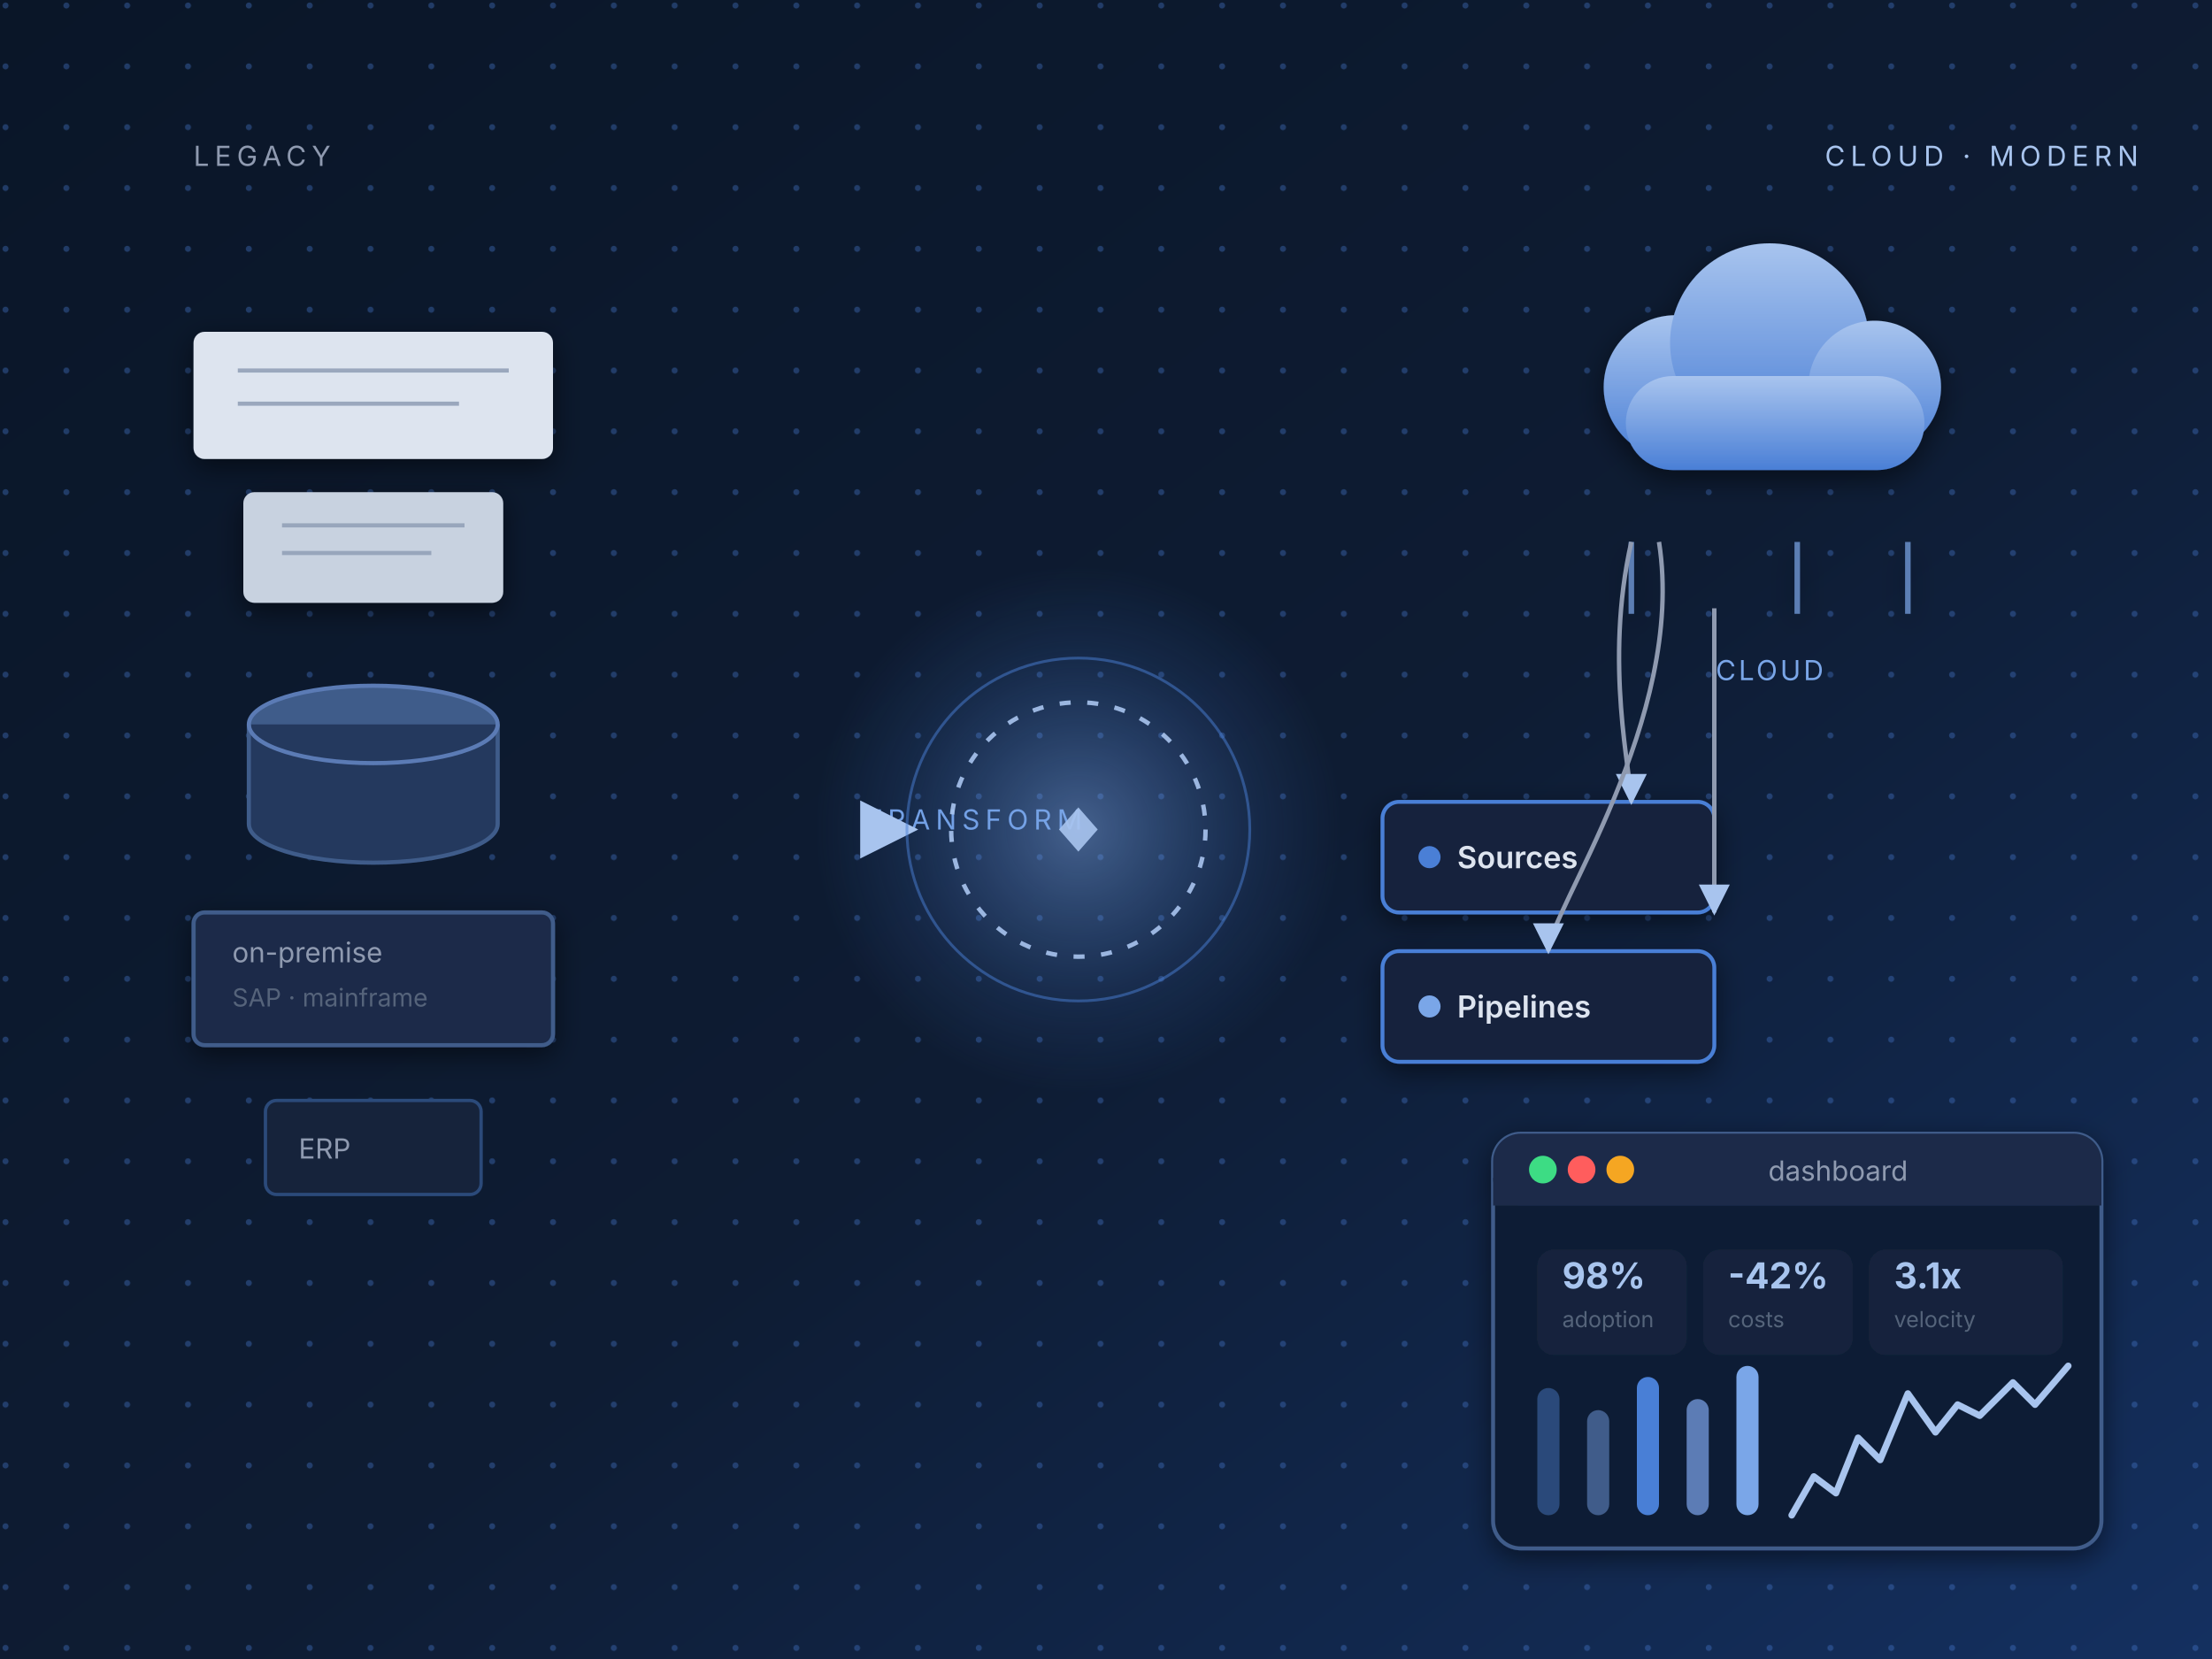
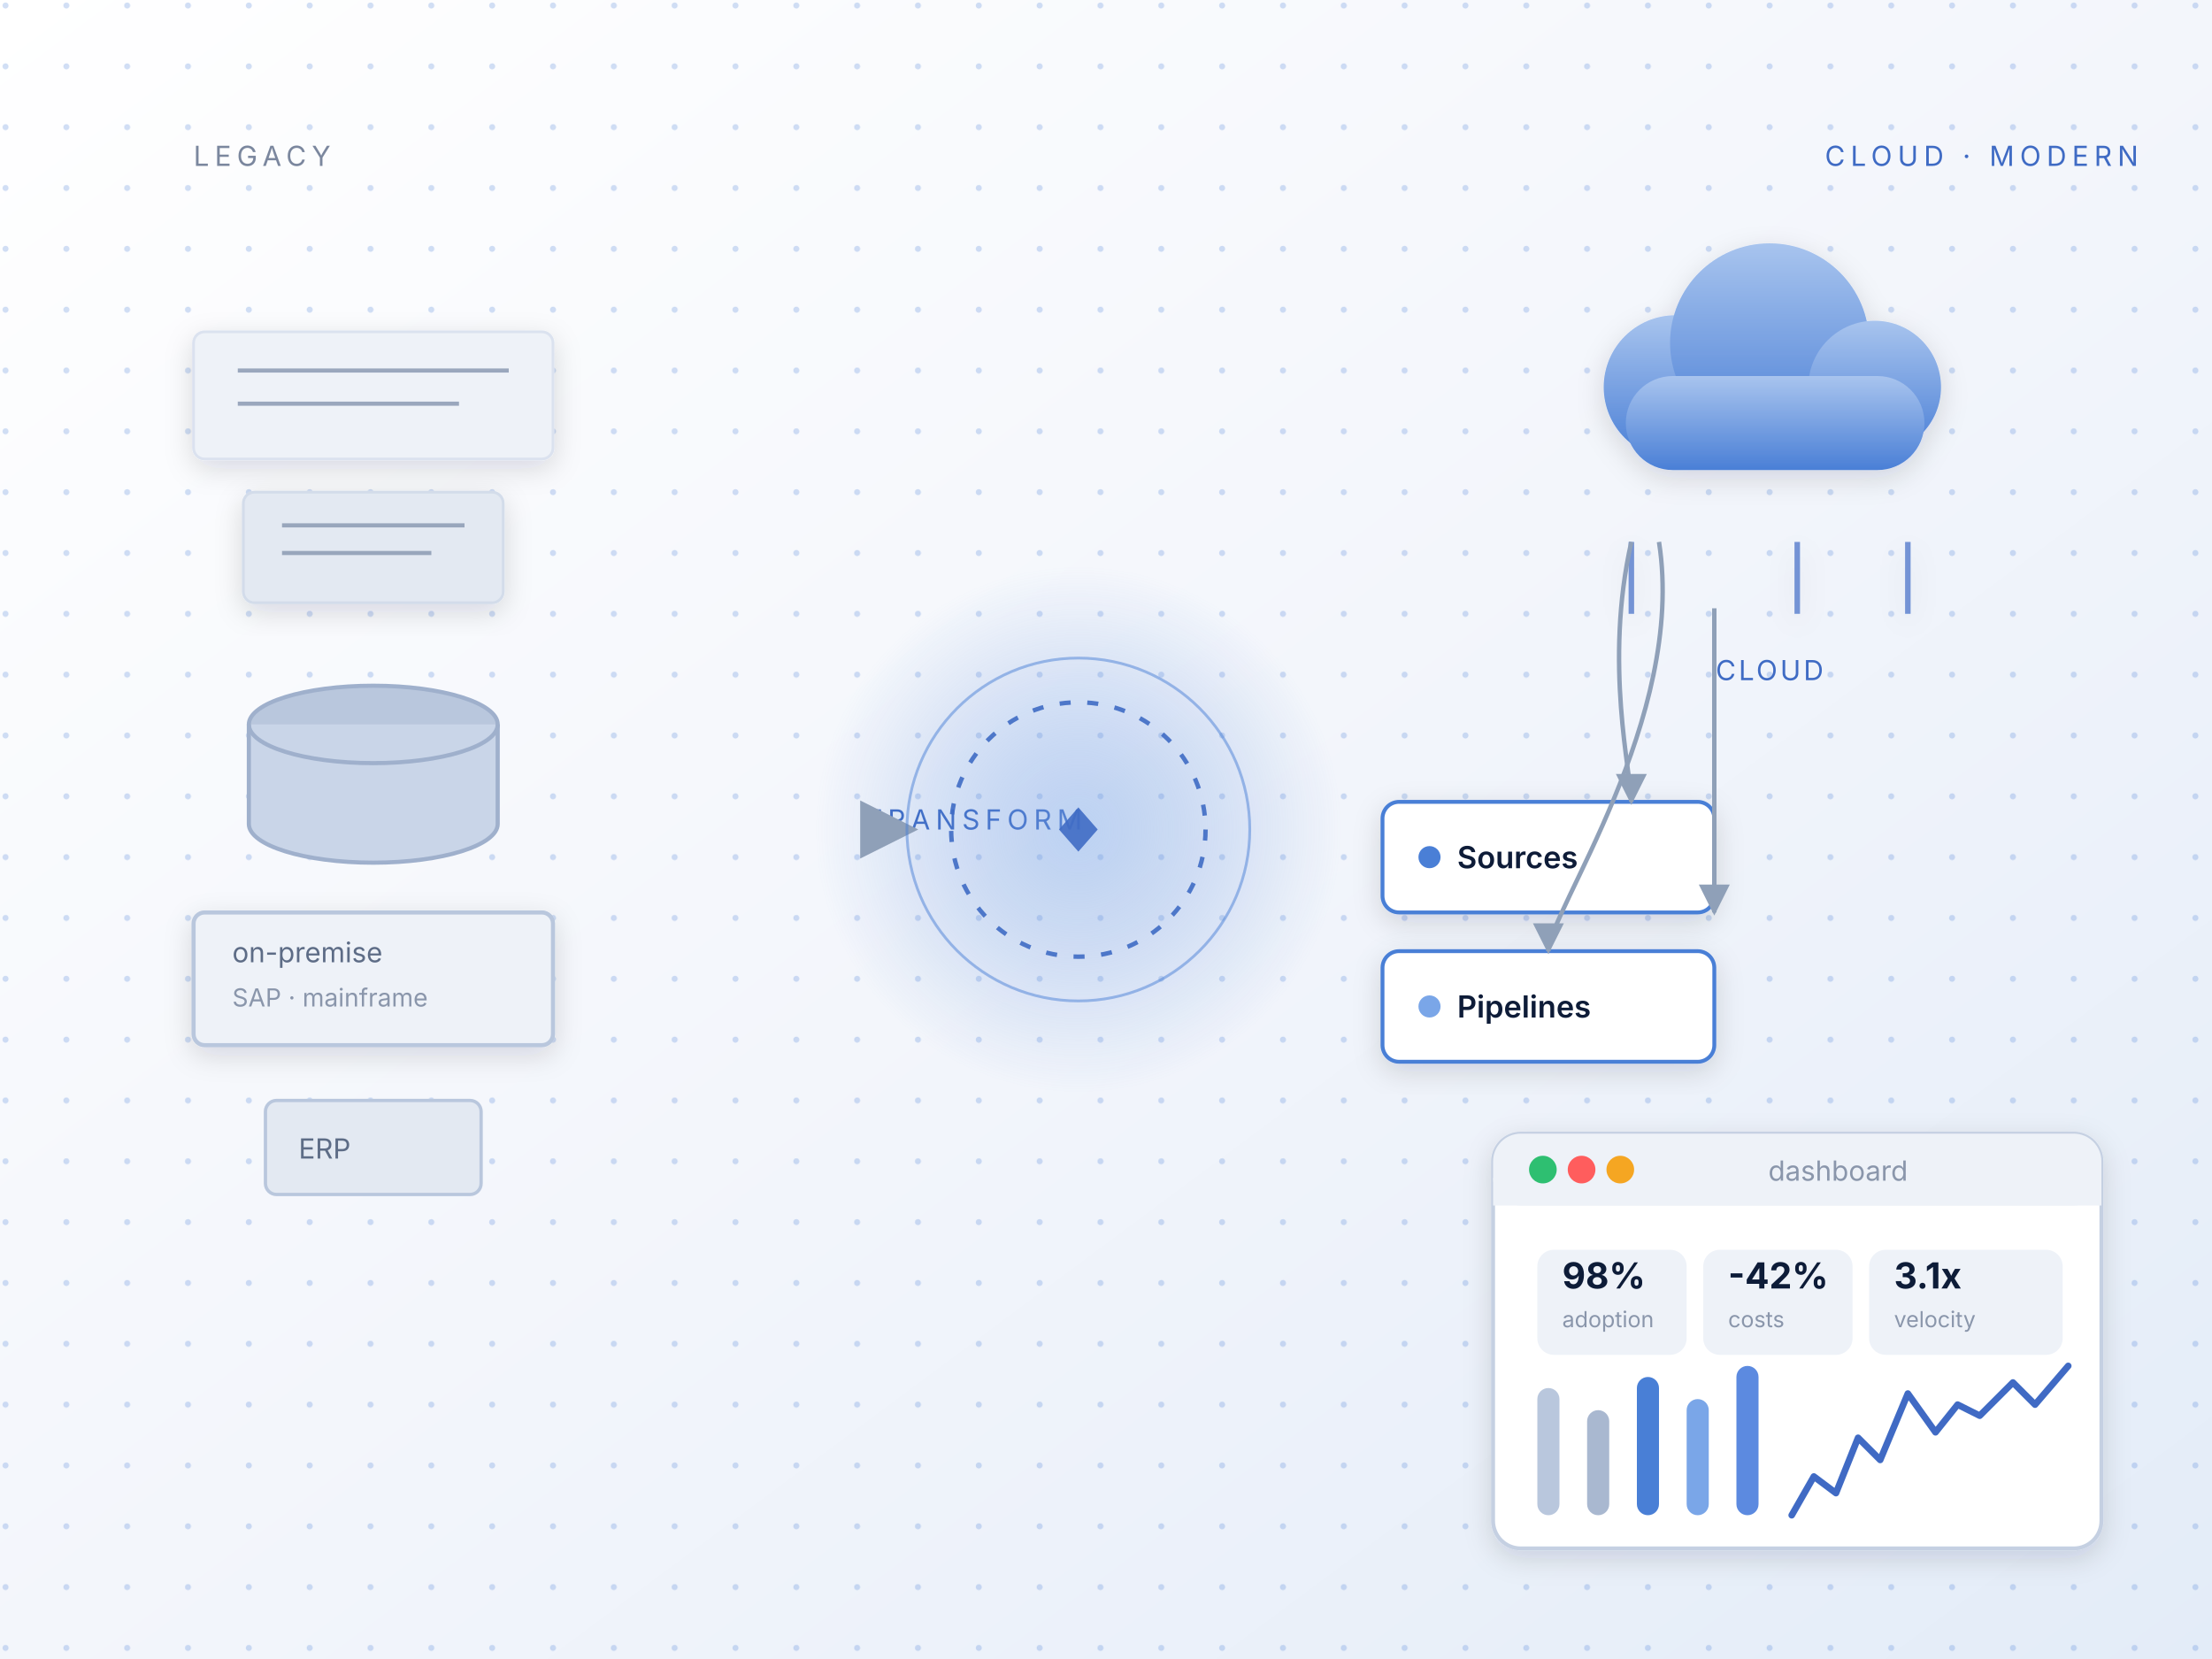
<svg xmlns="http://www.w3.org/2000/svg" viewBox="0 0 800 600" preserveAspectRatio="xMidYMid slice" role="img" aria-label="Transformación digital: de sistemas legacy a la nube">
  <defs>
    <linearGradient id="bg2" x1="0" y1="0" x2="1" y2="1">
-       <stop offset="0%" stop-color="#0a1628" />
-       <stop offset="55%" stop-color="#0e1c33" />
-       <stop offset="100%" stop-color="#143060" />
+       <stop offset="0%" stop-color="#ffffff" />
+       <stop offset="55%" stop-color="#f2f5fb" />
+       <stop offset="100%" stop-color="#e3ecf8" />
    </linearGradient>
    <pattern id="dots2" width="22" height="22" patternUnits="userSpaceOnUse">
-       <circle cx="2" cy="2" r="1.1" fill="#4a7fd6" opacity="0.35" />
+       <circle cx="2" cy="2" r="1.1" fill="#4a7fd6" opacity="0.25" />
    </pattern>
    <linearGradient id="cloudFill" x1="0" y1="0" x2="0" y2="1">
      <stop offset="0%" stop-color="#a8c4ee" />
      <stop offset="100%" stop-color="#4a7fd6" />
    </linearGradient>
    <linearGradient id="beam" x1="0" y1="0" x2="1" y2="0">
      <stop offset="0%" stop-color="#4a7fd6" stop-opacity="0" />
      <stop offset="50%" stop-color="#a8c4ee" stop-opacity="0.9" />
      <stop offset="100%" stop-color="#4a7fd6" stop-opacity="0" />
    </linearGradient>
    <radialGradient id="portal" cx="50%" cy="50%" r="50%">
-       <stop offset="0%" stop-color="#7aa6e8" stop-opacity="0.5" />
+       <stop offset="0%" stop-color="#7aa6e8" stop-opacity="0.45" />
      <stop offset="70%" stop-color="#4a7fd6" stop-opacity="0.12" />
      <stop offset="100%" stop-color="#4a7fd6" stop-opacity="0" />
    </radialGradient>
    <filter id="shadow2" x="-30%" y="-30%" width="160%" height="160%">
-       <feDropShadow dx="0" dy="3" stdDeviation="5" flood-color="#000000" flood-opacity="0.5" />
+       <feDropShadow dx="0" dy="3" stdDeviation="5" flood-color="#0e1c38" flood-opacity="0.14" />
    </filter>
    <marker id="arrow2" viewBox="0 0 10 10" refX="9" refY="5" markerWidth="7" markerHeight="7" orient="auto-start-reverse">
-       <path d="M 0 0 L 10 5 L 0 10 z" fill="#a8c4ee" />
+       <path d="M 0 0 L 10 5 L 0 10 z" fill="#8fa0b8" />
    </marker>
  </defs>
  <rect width="800" height="600" fill="url(#bg2)" />
  <rect width="800" height="600" fill="url(#dots2)" />
  <g font-family="Space Grotesk, Inter, system-ui, sans-serif" font-size="12">
-     <text x="70" y="60" fill="#8f9ab0" letter-spacing="2" font-size="10">LEGACY</text>
-     <text x="660" y="60" fill="#a8c4ee" letter-spacing="2" font-size="10">CLOUD · MODERN</text>
-     <text x="352" y="300" fill="#7aa6e8" letter-spacing="2" font-size="10" text-anchor="middle">TRANSFORM</text>
+     <text x="70" y="60" fill="#7b879e" letter-spacing="2" font-size="10">LEGACY</text>
+     <text x="660" y="60" fill="#3f6bc4" letter-spacing="2" font-size="10">CLOUD · MODERN</text>
+     <text x="352" y="300" fill="#3f6bc4" letter-spacing="2" font-size="10" text-anchor="middle">TRANSFORM</text>
    <g>
-       <rect x="70" y="120" width="130" height="46" rx="4" fill="#dde4ef" filter="url(#shadow2)" />
+       <rect x="70" y="120" width="130" height="46" rx="4" fill="#eef2f8" stroke="#dbe2ef" filter="url(#shadow2)" />
      <g stroke="#9aa7bd" stroke-width="1.5">
        <line x1="86" y1="134" x2="184" y2="134" />
        <line x1="86" y1="146" x2="166" y2="146" />
      </g>
-       <rect x="88" y="178" width="94" height="40" rx="4" fill="#c8d2e0" filter="url(#shadow2)" />
+       <rect x="88" y="178" width="94" height="40" rx="4" fill="#e3e9f2" stroke="#d3dcea" filter="url(#shadow2)" />
      <g stroke="#98a6bc" stroke-width="1.5">
        <line x1="102" y1="190" x2="168" y2="190" />
        <line x1="102" y1="200" x2="156" y2="200" />
      </g>
-       <ellipse cx="135" cy="262" rx="45" ry="14" fill="#3f5c8a" />
-       <path d="M 90 262 v 36 a 45 14 0 0 0 90 0 v -36" fill="#24395e" stroke="#3f5c8a" stroke-width="1.5" />
-       <ellipse cx="135" cy="262" rx="45" ry="14" fill="none" stroke="#5b7bb5" stroke-width="1.5" />
-       <rect x="70" y="330" width="130" height="48" rx="4" fill="#1b2b4a" stroke="#3f5c8a" stroke-width="1.5" filter="url(#shadow2)" />
-       <text x="84" y="348" fill="#8f9ab0" font-size="10">on-premise</text>
-       <text x="84" y="364" fill="#55637a" font-size="9">SAP · mainframe</text>
-       <rect x="96" y="398" width="78" height="34" rx="4" fill="#16233b" stroke="#2b4a7a" stroke-width="1.2" />
-       <text x="108" y="419" fill="#8f9ab0" font-size="10">ERP</text>
+       <ellipse cx="135" cy="262" rx="45" ry="14" fill="#b9c7dd" />
+       <path d="M 90 262 v 36 a 45 14 0 0 0 90 0 v -36" fill="#c9d5e8" stroke="#9fb0cc" stroke-width="1.5" />
+       <ellipse cx="135" cy="262" rx="45" ry="14" fill="none" stroke="#9fb0cc" stroke-width="1.5" />
+       <rect x="70" y="330" width="130" height="48" rx="4" fill="#eef2f8" stroke="#b9c7dd" stroke-width="1.5" filter="url(#shadow2)" />
+       <text x="84" y="348" fill="#5d6c86" font-size="10">on-premise</text>
+       <text x="84" y="364" fill="#8a96ab" font-size="9">SAP · mainframe</text>
+       <rect x="96" y="398" width="78" height="34" rx="4" fill="#e3e9f2" stroke="#b9c7dd" stroke-width="1.2" />
+       <text x="108" y="419" fill="#5d6c86" font-size="10">ERP</text>
    </g>
    <g>
      <circle cx="390" cy="300" r="95" fill="url(#portal)" />
      <path d="M 255 300 C 300 300, 300 300, 330 300" stroke="url(#beam)" stroke-width="3" fill="none" marker-end="url(#arrow2)" />
-       <circle cx="390" cy="300" r="46" fill="none" stroke="#a8c4ee" stroke-width="1.6" stroke-dasharray="4 6" opacity="0.9" />
+       <circle cx="390" cy="300" r="46" fill="none" stroke="#3f6bc4" stroke-width="1.6" stroke-dasharray="4 6" opacity="0.9" />
      <circle cx="390" cy="300" r="62" fill="none" stroke="#4a7fd6" stroke-width="1" opacity="0.5" />
-       <path d="M 390 292 l 7 8 l -7 8 l -7 -8 z" fill="#a8c4ee" opacity="0.9" />
+       <path d="M 390 292 l 7 8 l -7 8 l -7 -8 z" fill="#3f6bc4" opacity="0.9" />
    </g>
    <g filter="url(#shadow2)">
      <circle cx="606" cy="140" r="26" fill="url(#cloudFill)" />
      <circle cx="640" cy="124" r="36" fill="url(#cloudFill)" />
      <circle cx="678" cy="140" r="24" fill="url(#cloudFill)" />
      <rect x="588" y="136" width="108" height="34" rx="17" fill="url(#cloudFill)" />
-       <path d="M 590 196 v 26 M 650 196 v 26 M 690 196 v 26" stroke="#7aa6e8" stroke-width="2" opacity="0.7" />
+       <path d="M 590 196 v 26 M 650 196 v 26 M 690 196 v 26" stroke="#3f6bc4" stroke-width="2" opacity="0.7" />
    </g>
-     <text x="640" y="246" fill="#7aa6e8" font-size="10" text-anchor="middle" letter-spacing="1">CLOUD</text>
+     <text x="640" y="246" fill="#3f6bc4" font-size="10" text-anchor="middle" letter-spacing="1">CLOUD</text>
    <g>
-       <rect x="500" y="290" width="120" height="40" rx="6" fill="#14233c" stroke="#4a7fd6" stroke-width="1.4" filter="url(#shadow2)" />
+       <rect x="500" y="290" width="120" height="40" rx="6" fill="#ffffff" stroke="#4a7fd6" stroke-width="1.4" filter="url(#shadow2)" />
      <circle cx="517" cy="310" r="4" fill="#4a7fd6" />
-       <text x="527" y="314" fill="#dde4ef" font-size="11" font-weight="600">Sources</text>
-       <rect x="500" y="344" width="120" height="40" rx="6" fill="#14233c" stroke="#4a7fd6" stroke-width="1.4" filter="url(#shadow2)" />
+       <text x="527" y="314" fill="#0e1c38" font-size="11" font-weight="600">Sources</text>
+       <rect x="500" y="344" width="120" height="40" rx="6" fill="#ffffff" stroke="#4a7fd6" stroke-width="1.4" filter="url(#shadow2)" />
      <circle cx="517" cy="364" r="4" fill="#7aa6e8" />
-       <text x="527" y="368" fill="#dde4ef" font-size="11" font-weight="600">Pipelines</text>
-       <path d="M 590 196 C 580 240, 590 280, 590 290" stroke="#8f9ab0" stroke-width="1.6" fill="none" marker-end="url(#arrow2)" />
-       <path d="M 600 196 C 610 260, 560 330, 560 344" stroke="#8f9ab0" stroke-width="1.6" fill="none" marker-end="url(#arrow2)" />
-       <path d="M 620 220 v 110" stroke="#8f9ab0" stroke-width="1.6" fill="none" marker-end="url(#arrow2)" />
+       <text x="527" y="368" fill="#0e1c38" font-size="11" font-weight="600">Pipelines</text>
+       <path d="M 590 196 C 580 240, 590 280, 590 290" stroke="#8fa0b8" stroke-width="1.6" fill="none" marker-end="url(#arrow2)" />
+       <path d="M 600 196 C 610 260, 560 330, 560 344" stroke="#8fa0b8" stroke-width="1.6" fill="none" marker-end="url(#arrow2)" />
+       <path d="M 620 220 v 110" stroke="#8fa0b8" stroke-width="1.6" fill="none" marker-end="url(#arrow2)" />
    </g>
    <g filter="url(#shadow2)">
-       <rect x="540" y="410" width="220" height="150" rx="10" fill="#101f36" stroke="#3f5c8a" stroke-width="1.4" />
-       <rect x="540" y="410" width="220" height="26" rx="10" fill="#1b2b4a" />
-       <rect x="540" y="426" width="220" height="10" fill="#1b2b4a" />
-       <circle cx="558" cy="423" r="5" fill="#3ddc84" />
+       <rect x="540" y="410" width="220" height="150" rx="10" fill="#ffffff" stroke="#c5d0e2" stroke-width="1.4" />
+       <rect x="540" y="410" width="220" height="26" rx="10" fill="#eef2f8" />
+       <rect x="540" y="426" width="220" height="10" fill="#eef2f8" />
+       <circle cx="558" cy="423" r="5" fill="#2fbf71" />
      <circle cx="572" cy="423" r="5" fill="#ff5d5d" />
      <circle cx="586" cy="423" r="5" fill="#f5a623" />
-       <text x="690" y="427" fill="#8f9ab0" font-size="10" text-anchor="end">dashboard</text>
+       <text x="690" y="427" fill="#8a96ab" font-size="10" text-anchor="end">dashboard</text>
      <g>
-         <rect x="556" y="452" width="54" height="38" rx="6" fill="#14233c" />
-         <text x="565" y="466" fill="#a8c4ee" font-size="13" font-weight="700">98%</text>
-         <text x="565" y="480" fill="#55637a" font-size="8">adoption</text>
-         <rect x="616" y="452" width="54" height="38" rx="6" fill="#14233c" />
-         <text x="625" y="466" fill="#a8c4ee" font-size="13" font-weight="700">-42%</text>
-         <text x="625" y="480" fill="#55637a" font-size="8">costs</text>
-         <rect x="676" y="452" width="70" height="38" rx="6" fill="#14233c" />
-         <text x="685" y="466" fill="#a8c4ee" font-size="13" font-weight="700">3.1x</text>
-         <text x="685" y="480" fill="#55637a" font-size="8">velocity</text>
+         <rect x="556" y="452" width="54" height="38" rx="6" fill="#eef2f8" />
+         <text x="565" y="466" fill="#0e1c38" font-size="13" font-weight="700">98%</text>
+         <text x="565" y="480" fill="#8a96ab" font-size="8">adoption</text>
+         <rect x="616" y="452" width="54" height="38" rx="6" fill="#eef2f8" />
+         <text x="625" y="466" fill="#0e1c38" font-size="13" font-weight="700">-42%</text>
+         <text x="625" y="480" fill="#8a96ab" font-size="8">costs</text>
+         <rect x="676" y="452" width="70" height="38" rx="6" fill="#eef2f8" />
+         <text x="685" y="466" fill="#0e1c38" font-size="13" font-weight="700">3.1x</text>
+         <text x="685" y="480" fill="#8a96ab" font-size="8">velocity</text>
      </g>
      <g stroke-width="8" stroke-linecap="round">
-         <rect x="556" y="502" width="8" height="46" rx="4" fill="#2b4a7a" stroke="none" />
-         <rect x="574" y="510" width="8" height="38" rx="4" fill="#3f5c8a" stroke="none" />
+         <rect x="556" y="502" width="8" height="46" rx="4" fill="#b9c7dd" stroke="none" />
+         <rect x="574" y="510" width="8" height="38" rx="4" fill="#a9b8d0" stroke="none" />
        <rect x="592" y="498" width="8" height="50" rx="4" fill="#4a7fd6" stroke="none" />
-         <rect x="610" y="506" width="8" height="42" rx="4" fill="#5b7bb5" stroke="none" />
-         <rect x="628" y="494" width="8" height="54" rx="4" fill="#7aa6e8" stroke="none" />
-         <path d="M 648 548 L 656 534 L 664 540 L 672 520 L 680 528 L 690 504 L 700 518 L 708 508 L 716 512 L 728 500 L 736 508 L 748 494" stroke="#a8c4ee" stroke-width="2.4" fill="none" stroke-linecap="round" stroke-linejoin="round" />
+         <rect x="610" y="506" width="8" height="42" rx="4" fill="#7aa6e8" stroke="none" />
+         <rect x="628" y="494" width="8" height="54" rx="4" fill="#5b8ae0" stroke="none" />
+         <path d="M 648 548 L 656 534 L 664 540 L 672 520 L 680 528 L 690 504 L 700 518 L 708 508 L 716 512 L 728 500 L 736 508 L 748 494" stroke="#3f6bc4" stroke-width="2.4" fill="none" stroke-linecap="round" stroke-linejoin="round" />
      </g>
    </g>
  </g>
</svg>
